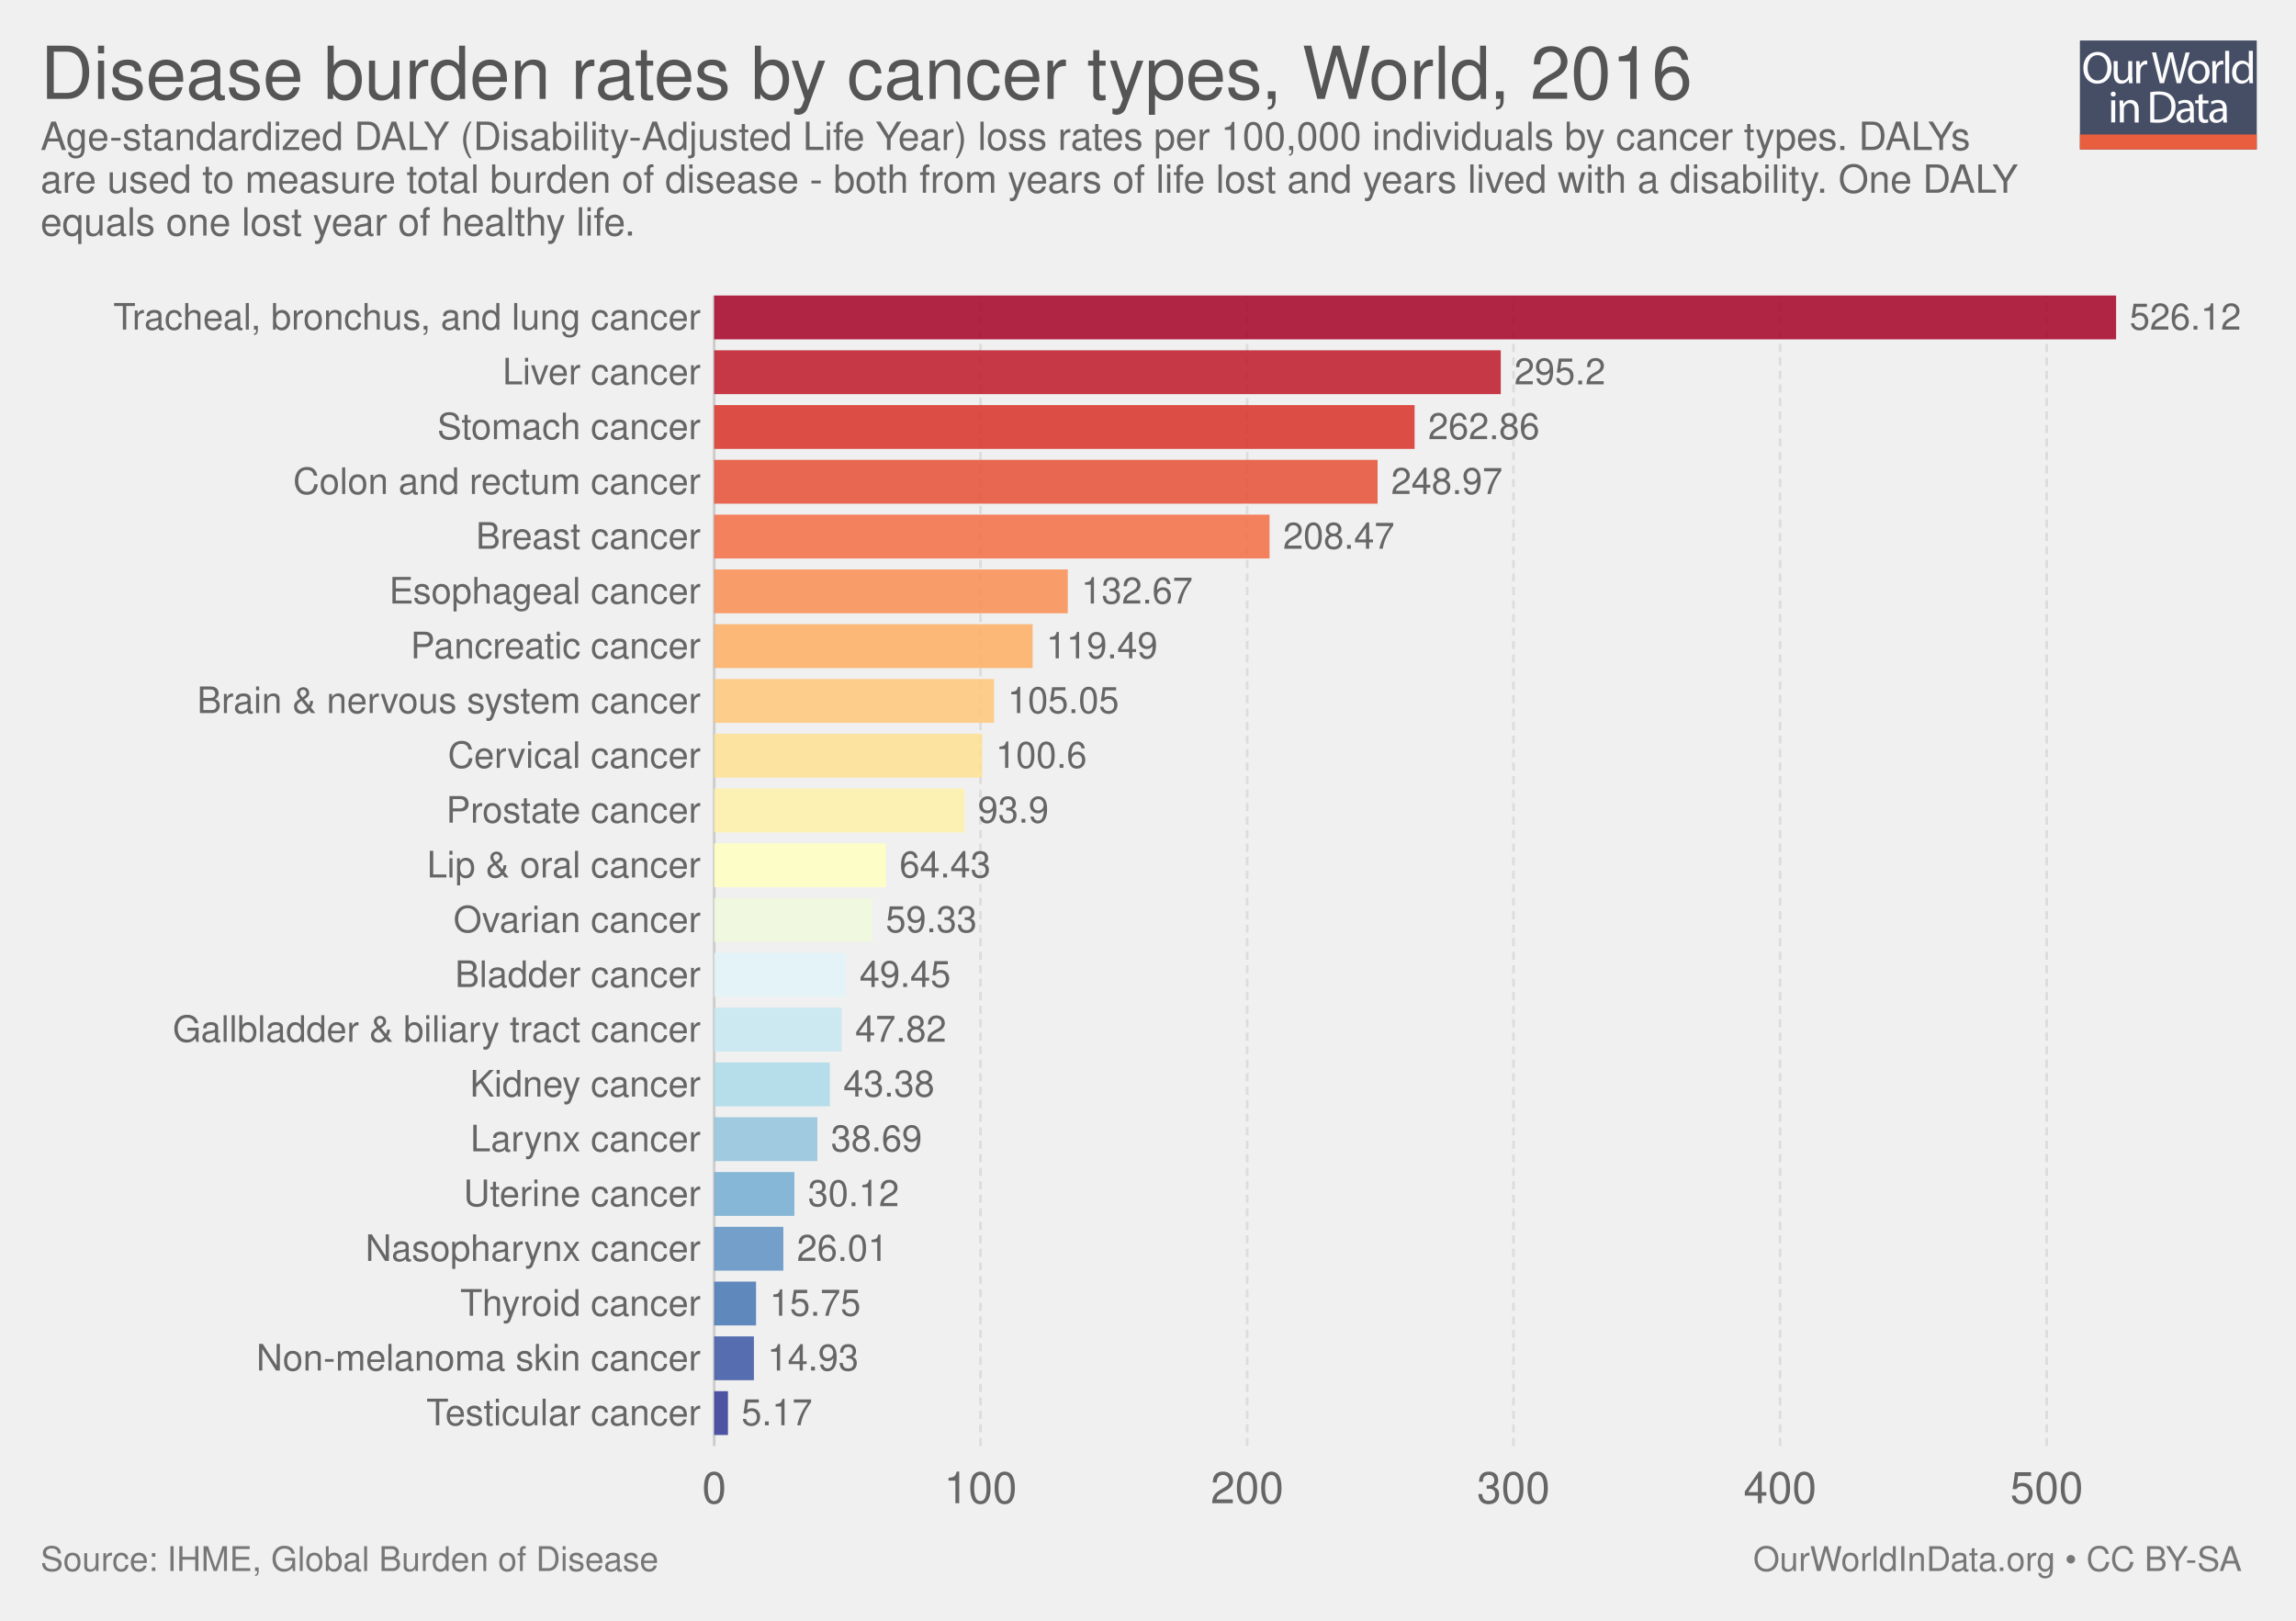
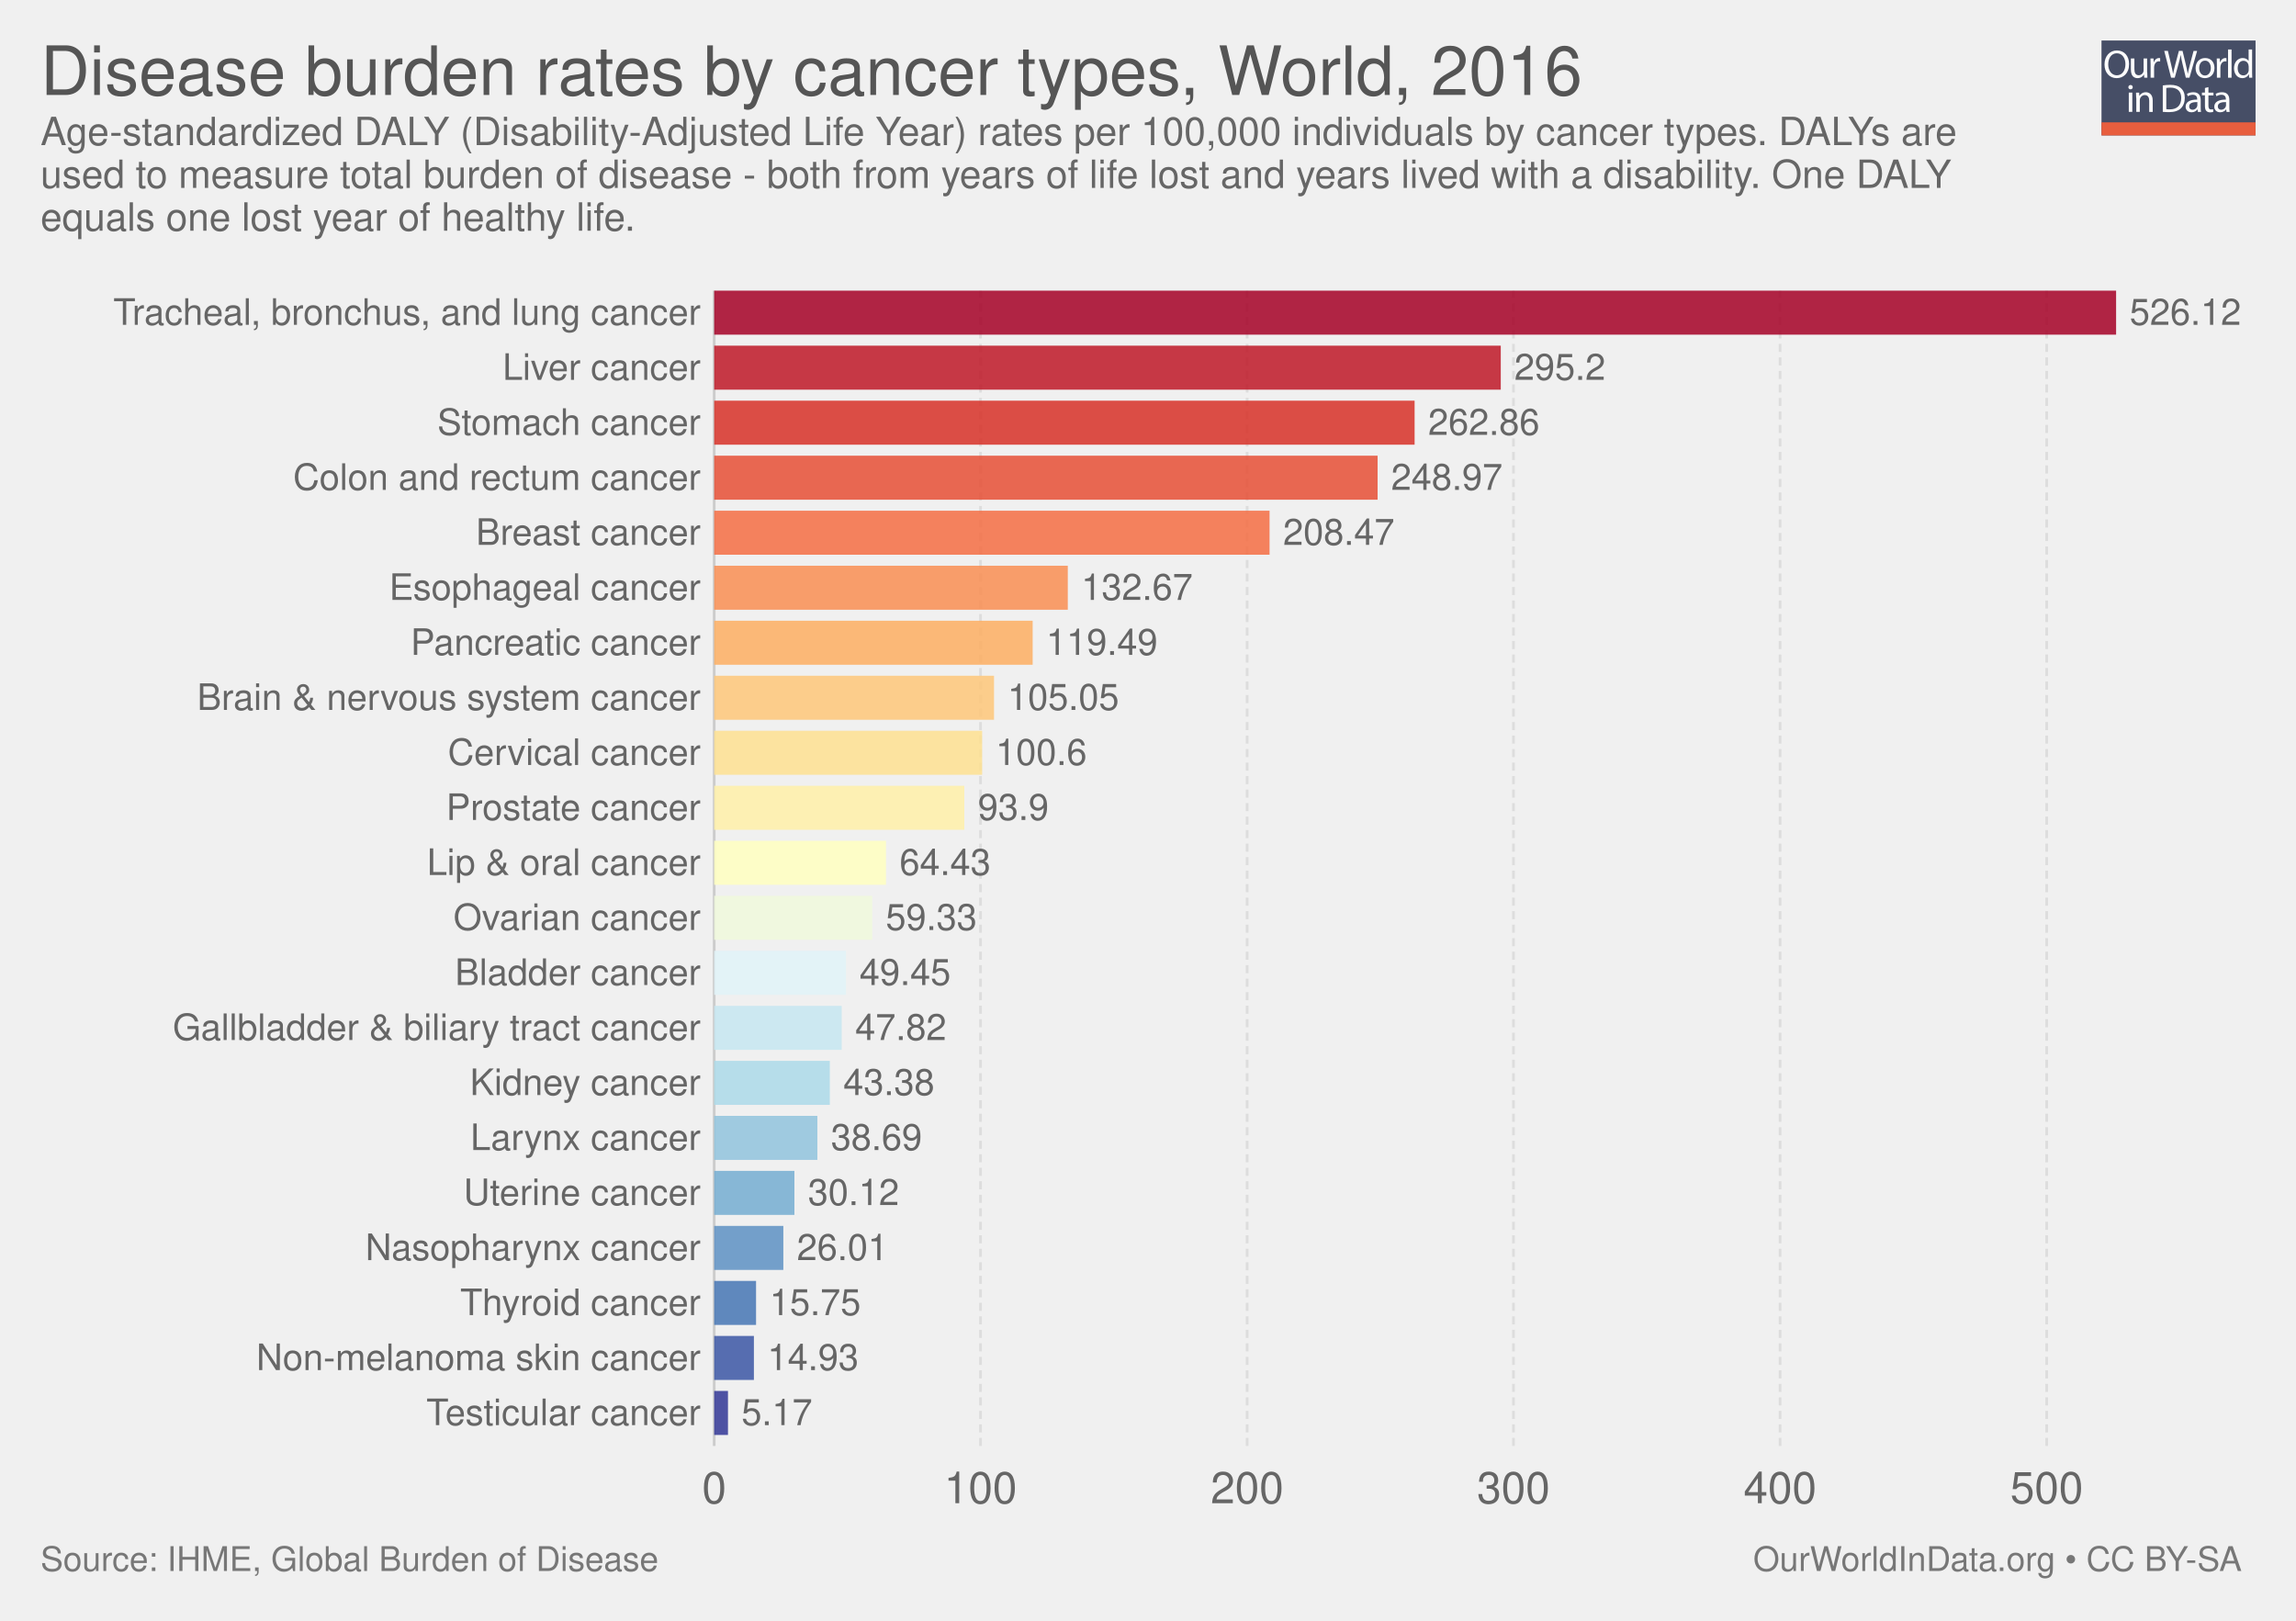
<svg xmlns="http://www.w3.org/2000/svg" xmlns:xlink="http://www.w3.org/1999/xlink" version="1.1" style="font-family: 'Helvetica Neue', Helvetica, Arial, sans-serif; font-size: 18px; background-color: white; text-rendering: optimizeLegibility; -webkit-font-smoothing: antialiased;" width="850" height="600">
  <g class="ChartTab">
    <g class="HeaderView">
-       <g opacity="0.8" transform="translate(770, 15) scale(0.31)">
+       <g opacity="0.8" transform="translate(778, 15) scale(0.27)">
        <a xlink:href="https://ourworldindata.org" target="_blank">
          <g>
            <rect x="0" y="0" fill="#1B2543" width="211.2" height="130.1" />
            <rect x="0" y="112.2" fill="#E63912" width="211.2" height="17.9" />
            <g>
              <rect x="1.2" y="12.3" fill="none" width="210.2" height="99.2" />
              <path fill="#FFFFFF" d="M37.8,32.2c0,12.7-7.7,19.4-17.1,19.4c-9.7,0-16.6-7.5-16.6-18.7c0-11.7,7.3-19.3,17.1-19.3 C31.3,13.7,37.8,21.3,37.8,32.2z M9.2,32.8c0,7.9,4.3,14.9,11.8,14.9c7.5,0,11.8-6.9,11.8-15.3c0-7.3-3.8-14.9-11.8-14.9 C13.1,17.5,9.2,24.8,9.2,32.8z" />
              <path fill="#FFFFFF" d="M62.7,43.8c0,2.7,0.1,5.1,0.2,7.2h-4.3l-0.3-4.3h-0.1c-1.3,2.1-4,4.9-8.8,4.9c-4.2,0-9.1-2.3-9.1-11.6 V24.6h4.8v14.6c0,5,1.5,8.4,5.9,8.4c3.2,0,5.5-2.2,6.3-4.4c0.3-0.7,0.4-1.6,0.4-2.5V24.6h4.8V43.8z" />
              <path fill="#FFFFFF" d="M67.3,32.8c0-3.1-0.1-5.8-0.2-8.2h4.2l0.2,5.2h0.2c1.2-3.5,4.1-5.8,7.3-5.8c0.5,0,0.9,0.1,1.4,0.2v4.5 c-0.5-0.1-1-0.2-1.6-0.2c-3.4,0-5.8,2.6-6.5,6.2c-0.1,0.7-0.2,1.4-0.2,2.2V51h-4.8V32.8z" />
              <path fill="#FFFFFF" d="M95.4,51l-9.4-36.8h5l4.4,18.6c1.1,4.6,2.1,9.2,2.7,12.7h0.1c0.6-3.7,1.8-8,3-12.8l4.9-18.5h5l4.5,18.7 c1,4.4,2,8.7,2.6,12.6h0.1c0.8-4,1.8-8.1,3-12.7l4.9-18.5h4.9L120.6,51h-5L111,31.9c-1.1-4.7-1.9-8.3-2.4-12h-0.1 c-0.7,3.7-1.5,7.3-2.8,12L100.4,51H95.4z" />
              <path fill="#FFFFFF" d="M154.9,37.6c0,9.8-6.8,14-13.2,14c-7.2,0-12.7-5.2-12.7-13.6c0-8.8,5.8-14,13.1-14 C149.8,24,154.9,29.5,154.9,37.6z M133.9,37.9c0,5.8,3.3,10.1,8,10.1c4.6,0,8-4.3,8-10.3c0-4.5-2.2-10.1-7.9-10.1 C136.3,27.6,133.9,32.8,133.9,37.9z" />
              <path fill="#FFFFFF" d="M158.2,32.8c0-3.1-0.1-5.8-0.2-8.2h4.2l0.2,5.2h0.2c1.2-3.5,4.1-5.8,7.3-5.8c0.5,0,0.9,0.1,1.4,0.2v4.5 c-0.5-0.1-1-0.2-1.6-0.2c-3.4,0-5.8,2.6-6.5,6.2c-0.1,0.7-0.2,1.4-0.2,2.2V51h-4.8V32.8z" />
              <path fill="#FFFFFF" d="M173.5,12.3h4.8V51h-4.8V12.3z" />
              <path fill="#FFFFFF" d="M206.5,12.3v31.9c0,2.3,0.1,5,0.2,6.8h-4.3l-0.2-4.6H202c-1.5,2.9-4.7,5.2-9,5.2 c-6.4,0-11.3-5.4-11.3-13.4c-0.1-8.8,5.4-14.2,11.9-14.2c4,0,6.8,1.9,8,4h0.1V12.3H206.5z M201.7,35.4c0-0.6-0.1-1.4-0.2-2 c-0.7-3.1-3.3-5.6-6.9-5.6c-5,0-7.9,4.4-7.9,10.2c0,5.3,2.6,9.8,7.8,9.8c3.2,0,6.2-2.1,7.1-5.7c0.2-0.7,0.2-1.3,0.2-2.1V35.4z" />
              <path fill="#FFFFFF" d="M42.8,64c0.1,1.6-1.1,2.9-3.1,2.9c-1.7,0-2.9-1.3-2.9-2.9c0-1.7,1.3-3,3-3C41.7,61,42.8,62.3,42.8,64z M37.4,97.8V71.4h4.8v26.4H37.4z" />
              <path fill="#FFFFFF" d="M47.5,78.6c0-2.7-0.1-5-0.2-7.1h4.3l0.3,4.4h0.1c1.3-2.5,4.4-5,8.8-5c3.7,0,9.4,2.2,9.4,11.2v15.8h-4.8 V82.6c0-4.3-1.6-7.8-6.1-7.8c-3.2,0-5.6,2.2-6.5,4.9c-0.2,0.6-0.3,1.4-0.3,2.2v15.9h-4.8V78.6z" />
              <path fill="#FFFFFF" d="M84,61.6c2.9-0.4,6.3-0.8,10.1-0.8c6.8,0,11.7,1.6,14.9,4.6c3.3,3,5.2,7.3,5.2,13.2c0,6-1.9,10.9-5.3,14.3 c-3.4,3.4-9.1,5.3-16.3,5.3c-3.4,0-6.2-0.2-8.6-0.4V61.6z M88.8,94.1c1.2,0.2,3,0.3,4.8,0.3c10.2,0,15.7-5.7,15.7-15.6 c0.1-8.7-4.9-14.2-14.9-14.2c-2.5,0-4.3,0.2-5.6,0.5V94.1z" />
              <path fill="#FFFFFF" d="M132.1,97.8l-0.4-3.3h-0.2c-1.5,2.1-4.3,3.9-8.1,3.9c-5.4,0-8.1-3.8-8.1-7.6c0-6.4,5.7-9.9,15.9-9.8v-0.5 c0-2.2-0.6-6.1-6-6.1c-2.5,0-5,0.8-6.9,2l-1.1-3.2c2.2-1.4,5.4-2.3,8.7-2.3c8.1,0,10.1,5.5,10.1,10.8v9.9c0,2.3,0.1,4.5,0.4,6.3 H132.1z M131.4,84.4c-5.3-0.1-11.2,0.8-11.2,5.9c0,3.1,2.1,4.6,4.5,4.6c3.4,0,5.6-2.2,6.4-4.4c0.2-0.5,0.3-1,0.3-1.5V84.4z" />
              <path fill="#FFFFFF" d="M146.6,63.9v7.6h6.9v3.7h-6.9v14.2c0,3.3,0.9,5.1,3.6,5.1c1.3,0,2.2-0.2,2.8-0.3l0.2,3.6 c-0.9,0.4-2.4,0.7-4.3,0.7c-2.2,0-4-0.7-5.2-2c-1.4-1.4-1.9-3.8-1.9-6.9V75.1h-4.1v-3.7h4.1v-6.3L146.6,63.9z" />
              <path fill="#FFFFFF" d="M171.4,97.8l-0.4-3.3h-0.2c-1.5,2.1-4.3,3.9-8.1,3.9c-5.4,0-8.1-3.8-8.1-7.6c0-6.4,5.7-9.9,15.9-9.8v-0.5 c0-2.2-0.6-6.1-6-6.1c-2.5,0-5,0.8-6.9,2l-1.1-3.2c2.2-1.4,5.4-2.3,8.7-2.3c8.1,0,10.1,5.5,10.1,10.8v9.9c0,2.3,0.1,4.5,0.4,6.3 H171.4z M170.7,84.4c-5.3-0.1-11.2,0.8-11.2,5.9c0,3.1,2.1,4.6,4.5,4.6c3.4,0,5.6-2.2,6.4-4.4c0.2-0.5,0.3-1,0.3-1.5V84.4z" />
            </g>
          </g>
        </a>
      </g>
      <a href="https://ourworldindata.org/grapher/disease-burden-rates-by-cancer-types" target="_blank">
-         <text font-size="27.00" x="15.0" y="36.6" fill="#555">
-           <tspan x="15" y="36.6">Disease burden rates by cancer types, World, 2016</tspan>
+         <text font-size="25.20" x="15.0" y="35.2" fill="#555">
+           <tspan x="15" y="35.16">Disease burden rates by cancer types, World, 2016</tspan>
        </text>
      </a>
-       <text font-size="14.40" x="15.0" y="55.5" fill="#666">
-         <tspan x="15" y="55.52">Age-standardized DALY (Disability-Adjusted Life Year) loss rates per 100,000 individuals by cancer types. DALYs</tspan>
-         <tspan x="15" y="71.36">are used to measure total burden of disease - both from years of life lost and years lived with a disability. One DALY</tspan>
-         <tspan x="15" y="87.2">equals one lost year of healthy life.</tspan>
+       <text font-size="14.40" x="15.0" y="53.7" fill="#666">
+         <tspan x="15" y="53.72">Age-standardized DALY (Disability-Adjusted Life Year) rates per 100,000 individuals by cancer types. DALYs are</tspan>
+         <tspan x="15" y="69.56">used to measure total burden of disease - both from years of life lost and years lived with a disability. One DALY</tspan>
+         <tspan x="15" y="85.4">equals one lost year of healthy life.</tspan>
      </text>
    </g>
    <g class="DiscreteBarChart">
-       <rect x="15" y="109.4" width="810" height="447.1" opacity="0" fill="rgba(255,255,255,0)" />
+       <rect x="15" y="107.6" width="810" height="448.9" opacity="0" fill="rgba(255,255,255,0)" />
      <g class="HorizontalAxis">
        <text x="264.4" y="556.5" fill="#666" text-anchor="middle" font-size="16.2">0</text>
        <text x="363" y="556.5" fill="#666" text-anchor="middle" font-size="16.2">100</text>
        <text x="461.7" y="556.5" fill="#666" text-anchor="middle" font-size="16.2">200</text>
        <text x="560.3" y="556.5" fill="#666" text-anchor="middle" font-size="16.2">300</text>
        <text x="659" y="556.5" fill="#666" text-anchor="middle" font-size="16.2">400</text>
        <text x="757.7" y="556.5" fill="#666" text-anchor="middle" font-size="16.2">500</text>
      </g>
      <g class="AxisGridLines">
-         <line x1="264.4" y1="535.30" x2="264.4" y2="109.40" stroke="#ccc" />
-         <line x1="363" y1="535.30" x2="363" y2="109.40" stroke="#ddd" stroke-dasharray="3,2" />
-         <line x1="461.7" y1="535.30" x2="461.7" y2="109.40" stroke="#ddd" stroke-dasharray="3,2" />
-         <line x1="560.3" y1="535.30" x2="560.3" y2="109.40" stroke="#ddd" stroke-dasharray="3,2" />
-         <line x1="659" y1="535.30" x2="659" y2="109.40" stroke="#ddd" stroke-dasharray="3,2" />
-         <line x1="757.7" y1="535.30" x2="757.7" y2="109.40" stroke="#ddd" stroke-dasharray="3,2" />
+         <line x1="264.4" y1="535.30" x2="264.4" y2="107.60" stroke="#ccc" />
+         <line x1="363" y1="535.30" x2="363" y2="107.60" stroke="#ddd" stroke-dasharray="3,2" />
+         <line x1="461.7" y1="535.30" x2="461.7" y2="107.60" stroke="#ddd" stroke-dasharray="3,2" />
+         <line x1="560.3" y1="535.30" x2="560.3" y2="107.60" stroke="#ddd" stroke-dasharray="3,2" />
+         <line x1="659" y1="535.30" x2="659" y2="107.60" stroke="#ddd" stroke-dasharray="3,2" />
+         <line x1="757.7" y1="535.30" x2="757.7" y2="107.60" stroke="#ddd" stroke-dasharray="3,2" />
      </g>
      <g class="bar">
-         <text x="259.39" y="117.512" fill="#666" dominant-baseline="middle" text-anchor="end" font-size="13.5">Tracheal, bronchus, and lung cancer</text>
-         <rect x="264.4" y="109.4" width="519" height="16.225" fill="#a50026" opacity="0.85" />
-         <text x="788.4" y="117.512" fill="#666" dominant-baseline="middle" text-anchor="start" font-size="13.5">526.12</text>
+         <text x="259.39" y="115.747" fill="#666" dominant-baseline="middle" text-anchor="end" font-size="13.5">Tracheal, bronchus, and lung cancer</text>
+         <rect x="264.4" y="107.6" width="519" height="16.293" fill="#a50026" opacity="0.85" />
+         <text x="788.4" y="115.747" fill="#666" dominant-baseline="middle" text-anchor="start" font-size="13.5">526.12</text>
      </g>
      <g class="bar">
-         <text x="259.39" y="137.793" fill="#666" dominant-baseline="middle" text-anchor="end" font-size="13.5">Liver cancer</text>
-         <rect x="264.4" y="129.681" width="291.2" height="16.225" fill="rgb(190, 24, 39)" opacity="0.85" />
-         <text x="560.6" y="137.793" fill="#666" dominant-baseline="middle" text-anchor="start" font-size="13.5">295.2</text>
+         <text x="259.39" y="136.113" fill="#666" dominant-baseline="middle" text-anchor="end" font-size="13.5">Liver cancer</text>
+         <rect x="264.4" y="127.967" width="291.2" height="16.293" fill="rgb(190, 24, 39)" opacity="0.85" />
+         <text x="560.6" y="136.113" fill="#666" dominant-baseline="middle" text-anchor="start" font-size="13.5">295.2</text>
      </g>
      <g class="bar">
-         <text x="259.39" y="158.074" fill="#666" dominant-baseline="middle" text-anchor="end" font-size="13.5">Stomach cancer</text>
-         <rect x="264.4" y="149.962" width="259.3" height="16.225" fill="#d73027" opacity="0.85" />
-         <text x="528.7" y="158.074" fill="#666" dominant-baseline="middle" text-anchor="start" font-size="13.5">262.86</text>
+         <text x="259.39" y="156.48" fill="#666" dominant-baseline="middle" text-anchor="end" font-size="13.5">Stomach cancer</text>
+         <rect x="264.4" y="148.333" width="259.3" height="16.293" fill="#d73027" opacity="0.85" />
+         <text x="528.7" y="156.48" fill="#666" dominant-baseline="middle" text-anchor="start" font-size="13.5">262.86</text>
      </g>
      <g class="bar">
-         <text x="259.39" y="178.355" fill="#666" dominant-baseline="middle" text-anchor="end" font-size="13.5">Colon and rectum cancer</text>
-         <rect x="264.4" y="170.243" width="245.6" height="16.225" fill="rgb(230, 79, 53)" opacity="0.85" />
-         <text x="515" y="178.355" fill="#666" dominant-baseline="middle" text-anchor="start" font-size="13.5">248.97</text>
+         <text x="259.39" y="176.847" fill="#666" dominant-baseline="middle" text-anchor="end" font-size="13.5">Colon and rectum cancer</text>
+         <rect x="264.4" y="168.7" width="245.6" height="16.293" fill="rgb(230, 79, 53)" opacity="0.85" />
+         <text x="515" y="176.847" fill="#666" dominant-baseline="middle" text-anchor="start" font-size="13.5">248.97</text>
      </g>
      <g class="bar">
-         <text x="259.39" y="198.636" fill="#666" dominant-baseline="middle" text-anchor="end" font-size="13.5">Breast cancer</text>
-         <rect x="264.4" y="190.524" width="205.6" height="16.225" fill="#f46d43" opacity="0.85" />
-         <text x="475" y="198.636" fill="#666" dominant-baseline="middle" text-anchor="start" font-size="13.5">208.47</text>
+         <text x="259.39" y="197.213" fill="#666" dominant-baseline="middle" text-anchor="end" font-size="13.5">Breast cancer</text>
+         <rect x="264.4" y="189.067" width="205.6" height="16.293" fill="#f46d43" opacity="0.85" />
+         <text x="475" y="197.213" fill="#666" dominant-baseline="middle" text-anchor="start" font-size="13.5">208.47</text>
      </g>
      <g class="bar">
-         <text x="259.39" y="218.917" fill="#666" dominant-baseline="middle" text-anchor="end" font-size="13.5">Esophageal cancer</text>
-         <rect x="264.4" y="210.805" width="130.9" height="16.225" fill="rgb(249, 142, 82)" opacity="0.85" />
-         <text x="400.3" y="218.917" fill="#666" dominant-baseline="middle" text-anchor="start" font-size="13.5">132.67</text>
+         <text x="259.39" y="217.58" fill="#666" dominant-baseline="middle" text-anchor="end" font-size="13.5">Esophageal cancer</text>
+         <rect x="264.4" y="209.433" width="130.9" height="16.293" fill="rgb(249, 142, 82)" opacity="0.85" />
+         <text x="400.3" y="217.58" fill="#666" dominant-baseline="middle" text-anchor="start" font-size="13.5">132.67</text>
      </g>
      <g class="bar">
-         <text x="259.39" y="239.198" fill="#666" dominant-baseline="middle" text-anchor="end" font-size="13.5">Pancreatic cancer</text>
-         <rect x="264.4" y="231.086" width="117.9" height="16.225" fill="#fdae61" opacity="0.85" />
-         <text x="387.3" y="239.198" fill="#666" dominant-baseline="middle" text-anchor="start" font-size="13.5">119.49</text>
+         <text x="259.39" y="237.947" fill="#666" dominant-baseline="middle" text-anchor="end" font-size="13.5">Pancreatic cancer</text>
+         <rect x="264.4" y="229.8" width="117.9" height="16.293" fill="#fdae61" opacity="0.85" />
+         <text x="387.3" y="237.947" fill="#666" dominant-baseline="middle" text-anchor="start" font-size="13.5">119.49</text>
      </g>
      <g class="bar">
-         <text x="259.39" y="259.479" fill="#666" dominant-baseline="middle" text-anchor="end" font-size="13.5">Brain &amp; nervous system cancer</text>
-         <rect x="264.4" y="251.367" width="103.6" height="16.225" fill="rgb(254, 199, 121)" opacity="0.85" />
-         <text x="373" y="259.479" fill="#666" dominant-baseline="middle" text-anchor="start" font-size="13.5">105.05</text>
+         <text x="259.39" y="258.313" fill="#666" dominant-baseline="middle" text-anchor="end" font-size="13.5">Brain &amp; nervous system cancer</text>
+         <rect x="264.4" y="250.167" width="103.6" height="16.293" fill="rgb(254, 199, 121)" opacity="0.85" />
+         <text x="373" y="258.313" fill="#666" dominant-baseline="middle" text-anchor="start" font-size="13.5">105.05</text>
      </g>
      <g class="bar">
-         <text x="259.39" y="279.76" fill="#666" dominant-baseline="middle" text-anchor="end" font-size="13.5">Cervical cancer</text>
-         <rect x="264.4" y="271.648" width="99.2" height="16.225" fill="#fee090" opacity="0.85" />
-         <text x="368.6" y="279.76" fill="#666" dominant-baseline="middle" text-anchor="start" font-size="13.5">100.6</text>
+         <text x="259.39" y="278.68" fill="#666" dominant-baseline="middle" text-anchor="end" font-size="13.5">Cervical cancer</text>
+         <rect x="264.4" y="270.533" width="99.2" height="16.293" fill="#fee090" opacity="0.85" />
+         <text x="368.6" y="278.68" fill="#666" dominant-baseline="middle" text-anchor="start" font-size="13.5">100.6</text>
      </g>
      <g class="bar">
-         <text x="259.39" y="300.041" fill="#666" dominant-baseline="middle" text-anchor="end" font-size="13.5">Prostate cancer</text>
-         <rect x="264.4" y="291.929" width="92.6" height="16.225" fill="rgb(255, 240, 168)" opacity="0.85" />
-         <text x="362" y="300.041" fill="#666" dominant-baseline="middle" text-anchor="start" font-size="13.5">93.9</text>
+         <text x="259.39" y="299.047" fill="#666" dominant-baseline="middle" text-anchor="end" font-size="13.5">Prostate cancer</text>
+         <rect x="264.4" y="290.9" width="92.6" height="16.293" fill="rgb(255, 240, 168)" opacity="0.85" />
+         <text x="362" y="299.047" fill="#666" dominant-baseline="middle" text-anchor="start" font-size="13.5">93.9</text>
      </g>
      <g class="bar">
-         <text x="259.39" y="320.322" fill="#666" dominant-baseline="middle" text-anchor="end" font-size="13.5">Lip &amp; oral cancer</text>
-         <rect x="264.4" y="312.21" width="63.6" height="16.225" fill="#ffffbf" opacity="0.85" />
-         <text x="333" y="320.322" fill="#666" dominant-baseline="middle" text-anchor="start" font-size="13.5">64.43</text>
+         <text x="259.39" y="319.413" fill="#666" dominant-baseline="middle" text-anchor="end" font-size="13.5">Lip &amp; oral cancer</text>
+         <rect x="264.4" y="311.267" width="63.6" height="16.293" fill="#ffffbf" opacity="0.85" />
+         <text x="333" y="319.413" fill="#666" dominant-baseline="middle" text-anchor="start" font-size="13.5">64.43</text>
      </g>
      <g class="bar">
-         <text x="259.39" y="340.603" fill="#666" dominant-baseline="middle" text-anchor="end" font-size="13.5">Ovarian cancer</text>
-         <rect x="264.4" y="332.49" width="58.5" height="16.225" fill="rgb(240, 249, 220)" opacity="0.85" />
-         <text x="327.9" y="340.603" fill="#666" dominant-baseline="middle" text-anchor="start" font-size="13.5">59.33</text>
+         <text x="259.39" y="339.78" fill="#666" dominant-baseline="middle" text-anchor="end" font-size="13.5">Ovarian cancer</text>
+         <rect x="264.4" y="331.633" width="58.5" height="16.293" fill="rgb(240, 249, 220)" opacity="0.85" />
+         <text x="327.9" y="339.78" fill="#666" dominant-baseline="middle" text-anchor="start" font-size="13.5">59.33</text>
      </g>
      <g class="bar">
-         <text x="259.39" y="360.884" fill="#666" dominant-baseline="middle" text-anchor="end" font-size="13.5">Bladder cancer</text>
-         <rect x="264.4" y="352.771" width="48.8" height="16.225" fill="#e0f3f8" opacity="0.85" />
-         <text x="318.2" y="360.884" fill="#666" dominant-baseline="middle" text-anchor="start" font-size="13.5">49.45</text>
+         <text x="259.39" y="360.147" fill="#666" dominant-baseline="middle" text-anchor="end" font-size="13.5">Bladder cancer</text>
+         <rect x="264.4" y="352" width="48.8" height="16.293" fill="#e0f3f8" opacity="0.85" />
+         <text x="318.2" y="360.147" fill="#666" dominant-baseline="middle" text-anchor="start" font-size="13.5">49.45</text>
      </g>
      <g class="bar">
-         <text x="259.39" y="381.165" fill="#666" dominant-baseline="middle" text-anchor="end" font-size="13.5">Gallbladder &amp; biliary tract cancer</text>
-         <rect x="264.4" y="373.052" width="47.2" height="16.225" fill="rgb(198, 230, 241)" opacity="0.85" />
-         <text x="316.6" y="381.165" fill="#666" dominant-baseline="middle" text-anchor="start" font-size="13.5">47.82</text>
+         <text x="259.39" y="380.513" fill="#666" dominant-baseline="middle" text-anchor="end" font-size="13.5">Gallbladder &amp; biliary tract cancer</text>
+         <rect x="264.4" y="372.367" width="47.2" height="16.293" fill="rgb(198, 230, 241)" opacity="0.85" />
+         <text x="316.6" y="380.513" fill="#666" dominant-baseline="middle" text-anchor="start" font-size="13.5">47.82</text>
      </g>
      <g class="bar">
-         <text x="259.39" y="401.446" fill="#666" dominant-baseline="middle" text-anchor="end" font-size="13.5">Kidney cancer</text>
-         <rect x="264.4" y="393.333" width="42.8" height="16.225" fill="#abd9e9" opacity="0.85" />
-         <text x="312.2" y="401.446" fill="#666" dominant-baseline="middle" text-anchor="start" font-size="13.5">43.38</text>
+         <text x="259.39" y="400.88" fill="#666" dominant-baseline="middle" text-anchor="end" font-size="13.5">Kidney cancer</text>
+         <rect x="264.4" y="392.733" width="42.8" height="16.293" fill="#abd9e9" opacity="0.85" />
+         <text x="312.2" y="400.88" fill="#666" dominant-baseline="middle" text-anchor="start" font-size="13.5">43.38</text>
      </g>
      <g class="bar">
-         <text x="259.39" y="421.727" fill="#666" dominant-baseline="middle" text-anchor="end" font-size="13.5">Larynx cancer</text>
-         <rect x="264.4" y="413.614" width="38.2" height="16.225" fill="rgb(144, 195, 221)" opacity="0.85" />
-         <text x="307.6" y="421.727" fill="#666" dominant-baseline="middle" text-anchor="start" font-size="13.5">38.69</text>
+         <text x="259.39" y="421.247" fill="#666" dominant-baseline="middle" text-anchor="end" font-size="13.5">Larynx cancer</text>
+         <rect x="264.4" y="413.1" width="38.2" height="16.293" fill="rgb(144, 195, 221)" opacity="0.85" />
+         <text x="307.6" y="421.247" fill="#666" dominant-baseline="middle" text-anchor="start" font-size="13.5">38.69</text>
      </g>
      <g class="bar">
-         <text x="259.39" y="442.008" fill="#666" dominant-baseline="middle" text-anchor="end" font-size="13.5">Uterine cancer</text>
-         <rect x="264.4" y="433.895" width="29.7" height="16.225" fill="#74add1" opacity="0.85" />
-         <text x="299.1" y="442.008" fill="#666" dominant-baseline="middle" text-anchor="start" font-size="13.5">30.12</text>
+         <text x="259.39" y="441.613" fill="#666" dominant-baseline="middle" text-anchor="end" font-size="13.5">Uterine cancer</text>
+         <rect x="264.4" y="433.467" width="29.7" height="16.293" fill="#74add1" opacity="0.85" />
+         <text x="299.1" y="441.613" fill="#666" dominant-baseline="middle" text-anchor="start" font-size="13.5">30.12</text>
      </g>
      <g class="bar">
-         <text x="259.39" y="462.289" fill="#666" dominant-baseline="middle" text-anchor="end" font-size="13.5">Nasopharynx cancer</text>
-         <rect x="264.4" y="454.176" width="25.6" height="16.225" fill="rgb(93, 145, 195)" opacity="0.85" />
-         <text x="295" y="462.289" fill="#666" dominant-baseline="middle" text-anchor="start" font-size="13.5">26.01</text>
+         <text x="259.39" y="461.98" fill="#666" dominant-baseline="middle" text-anchor="end" font-size="13.5">Nasopharynx cancer</text>
+         <rect x="264.4" y="453.833" width="25.6" height="16.293" fill="rgb(93, 145, 195)" opacity="0.85" />
+         <text x="295" y="461.98" fill="#666" dominant-baseline="middle" text-anchor="start" font-size="13.5">26.01</text>
      </g>
      <g class="bar">
-         <text x="259.39" y="482.57" fill="#666" dominant-baseline="middle" text-anchor="end" font-size="13.5">Thyroid cancer</text>
-         <rect x="264.4" y="474.457" width="15.5" height="16.225" fill="#4575b4" opacity="0.85" />
-         <text x="284.9" y="482.57" fill="#666" dominant-baseline="middle" text-anchor="start" font-size="13.5">15.75</text>
+         <text x="259.39" y="482.347" fill="#666" dominant-baseline="middle" text-anchor="end" font-size="13.5">Thyroid cancer</text>
+         <rect x="264.4" y="474.2" width="15.5" height="16.293" fill="#4575b4" opacity="0.85" />
+         <text x="284.9" y="482.347" fill="#666" dominant-baseline="middle" text-anchor="start" font-size="13.5">15.75</text>
      </g>
      <g class="bar">
-         <text x="259.39" y="502.85" fill="#666" dominant-baseline="middle" text-anchor="end" font-size="13.5">Non-melanoma skin cancer</text>
-         <rect x="264.4" y="494.738" width="14.7" height="16.225" fill="rgb(59, 86, 165)" opacity="0.85" />
-         <text x="284.1" y="502.85" fill="#666" dominant-baseline="middle" text-anchor="start" font-size="13.5">14.93</text>
+         <text x="259.39" y="502.713" fill="#666" dominant-baseline="middle" text-anchor="end" font-size="13.5">Non-melanoma skin cancer</text>
+         <rect x="264.4" y="494.567" width="14.7" height="16.293" fill="rgb(59, 86, 165)" opacity="0.85" />
+         <text x="284.1" y="502.713" fill="#666" dominant-baseline="middle" text-anchor="start" font-size="13.5">14.93</text>
      </g>
      <g class="bar">
-         <text x="259.39" y="523.131" fill="#666" dominant-baseline="middle" text-anchor="end" font-size="13.5">Testicular cancer</text>
-         <rect x="264.4" y="515.019" width="5.1" height="16.225" fill="#313695" opacity="0.85" />
-         <text x="274.5" y="523.131" fill="#666" dominant-baseline="middle" text-anchor="start" font-size="13.5">5.17</text>
+         <text x="259.39" y="523.08" fill="#666" dominant-baseline="middle" text-anchor="end" font-size="13.5">Testicular cancer</text>
+         <rect x="264.4" y="514.933" width="5.1" height="16.293" fill="#313695" opacity="0.85" />
+         <text x="274.5" y="523.08" fill="#666" dominant-baseline="middle" text-anchor="start" font-size="13.5">5.17</text>
      </g>
    </g>
    <g style="fill: #777;" class="SourcesFooter">
      <g style="fill: #777;" class="clickable">
        <text font-size="12.60" x="15.0" y="581.6">
          <tspan x="15" y="581.58">Source: IHME, Global Burden of Disease</tspan>
        </text>
      </g>
      <text font-size="12.60" x="649.0" y="581.6">
        <tspan x="649.024" y="581.58">
          <a target="_blank" style="fill: #777;" href="https://ourworldindata.org">OurWorldInData.org</a> • <a style="fill: #777;" href="http://creativecommons.org/licenses/by-sa/4.0/deed.en_US" target="_blank">CC BY-SA</a>
        </tspan>
      </text>
    </g>
  </g>
</svg>
